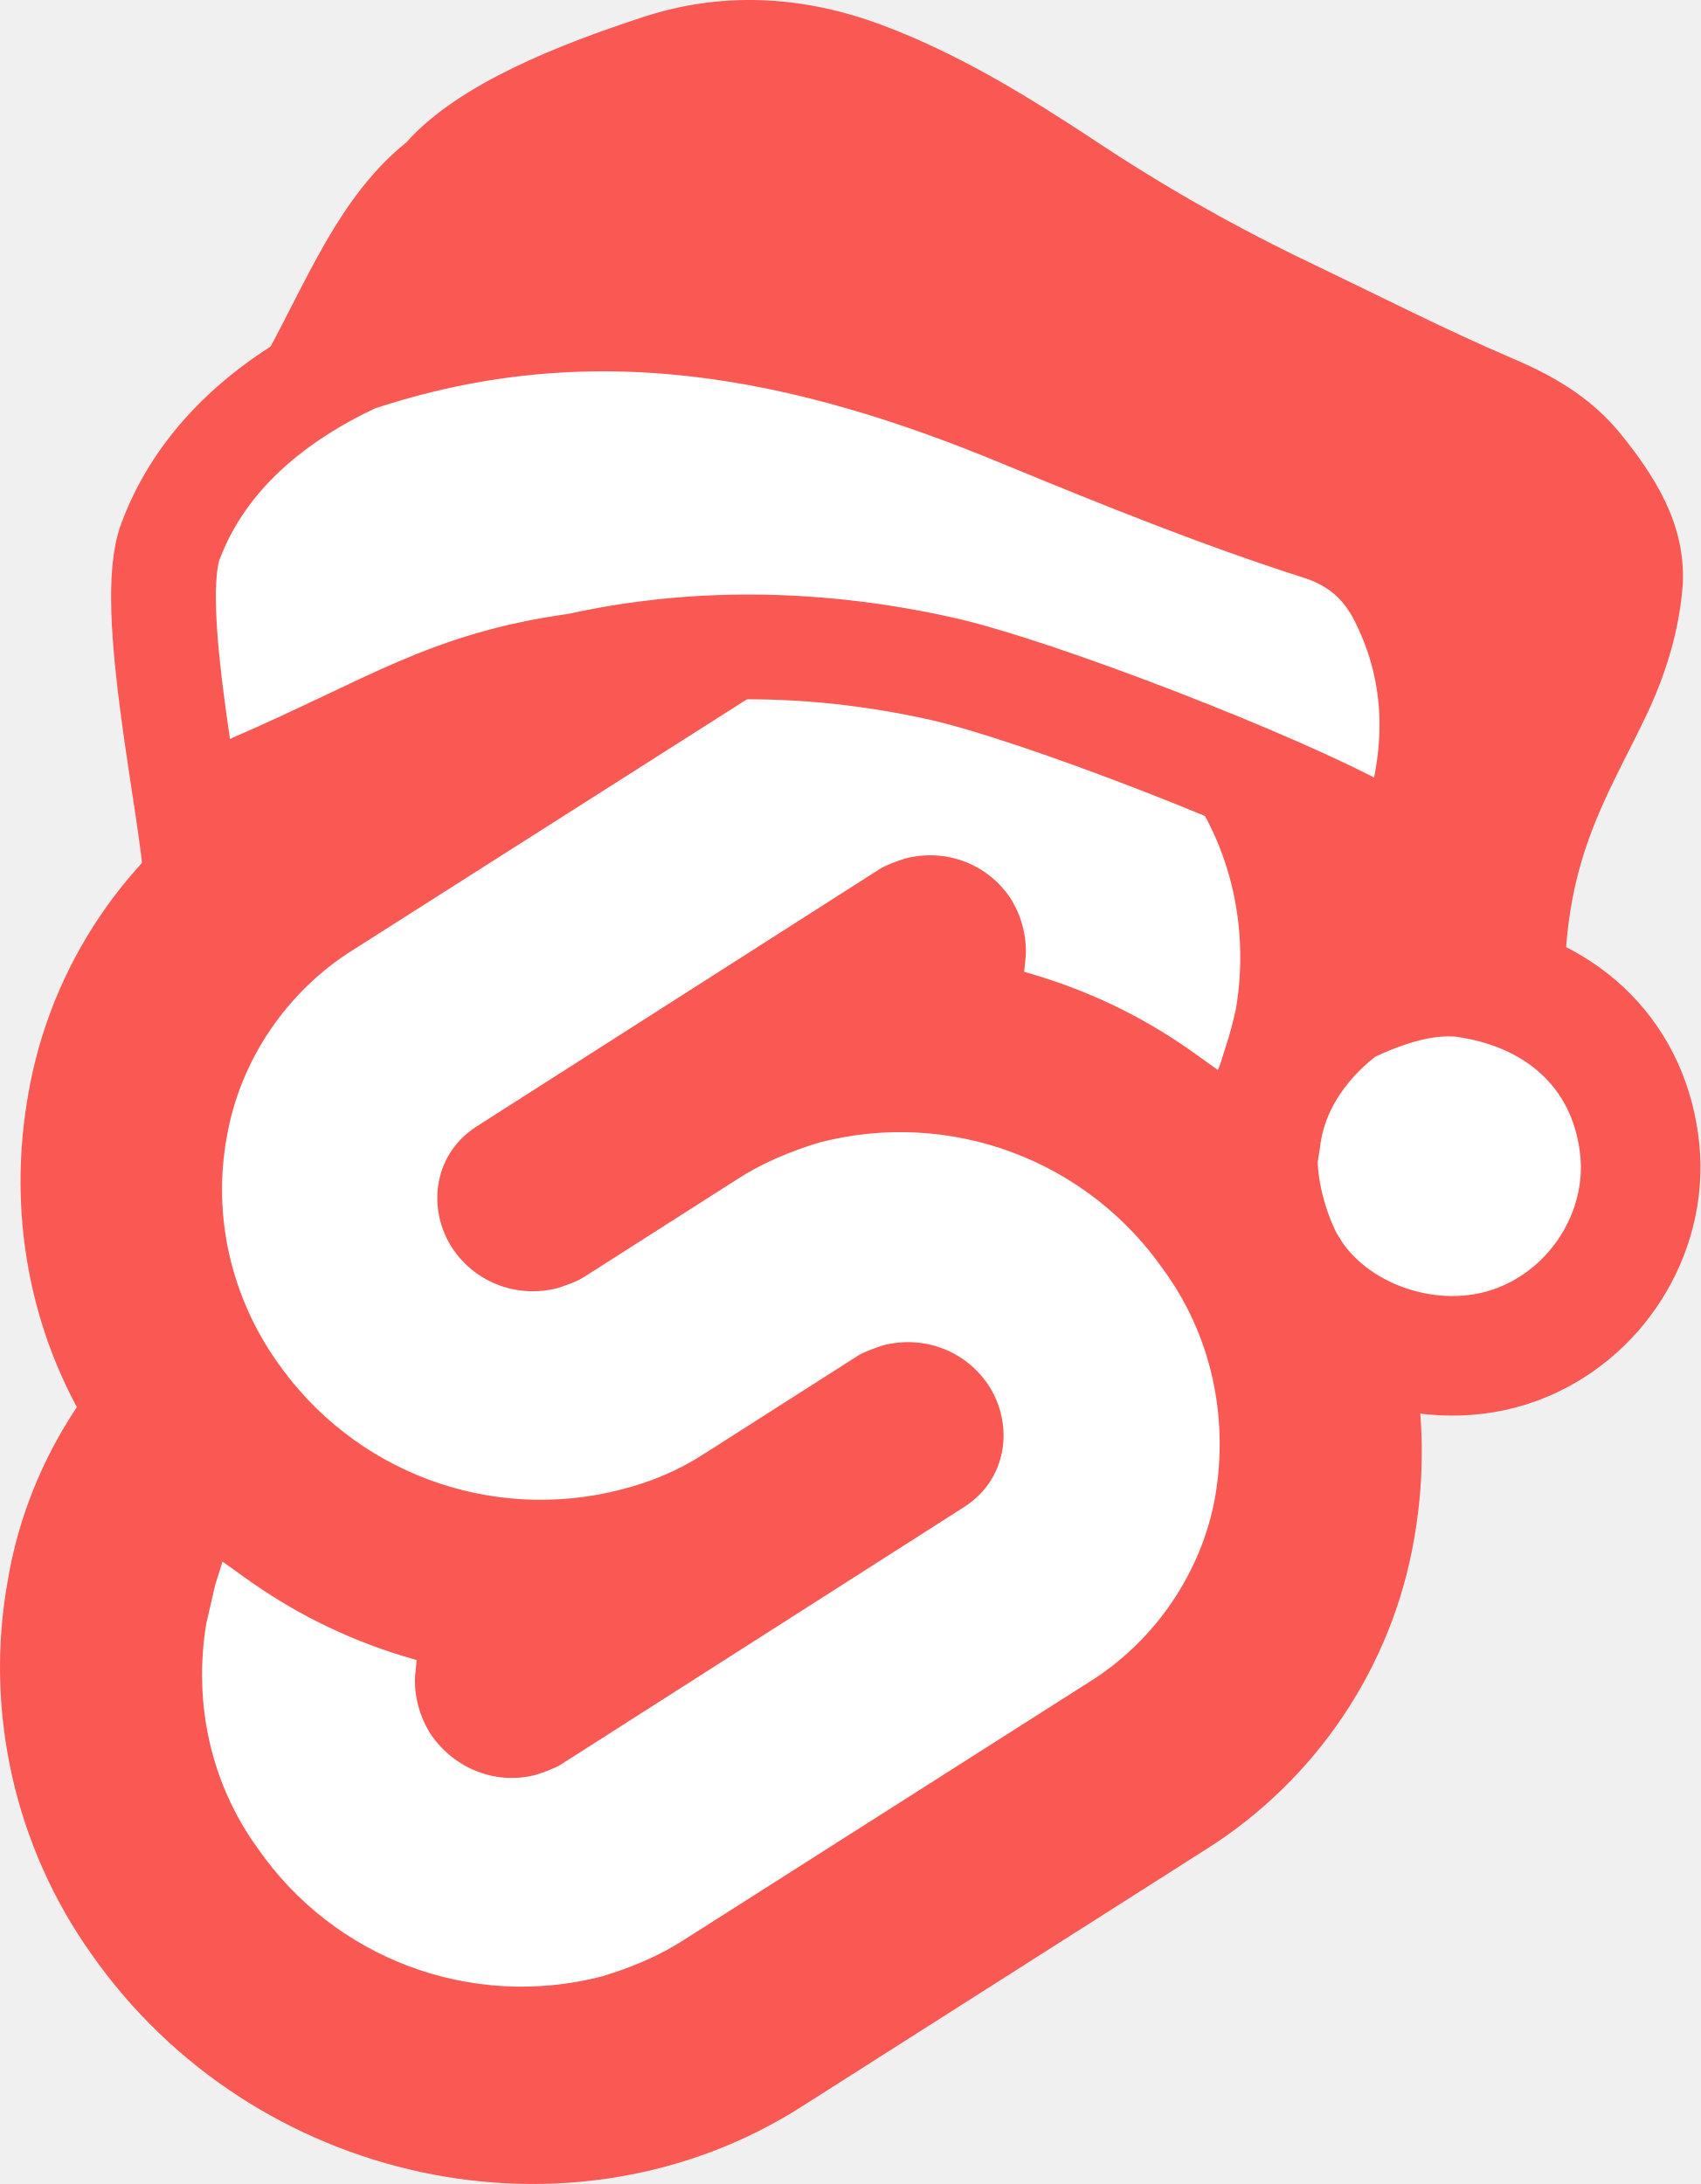
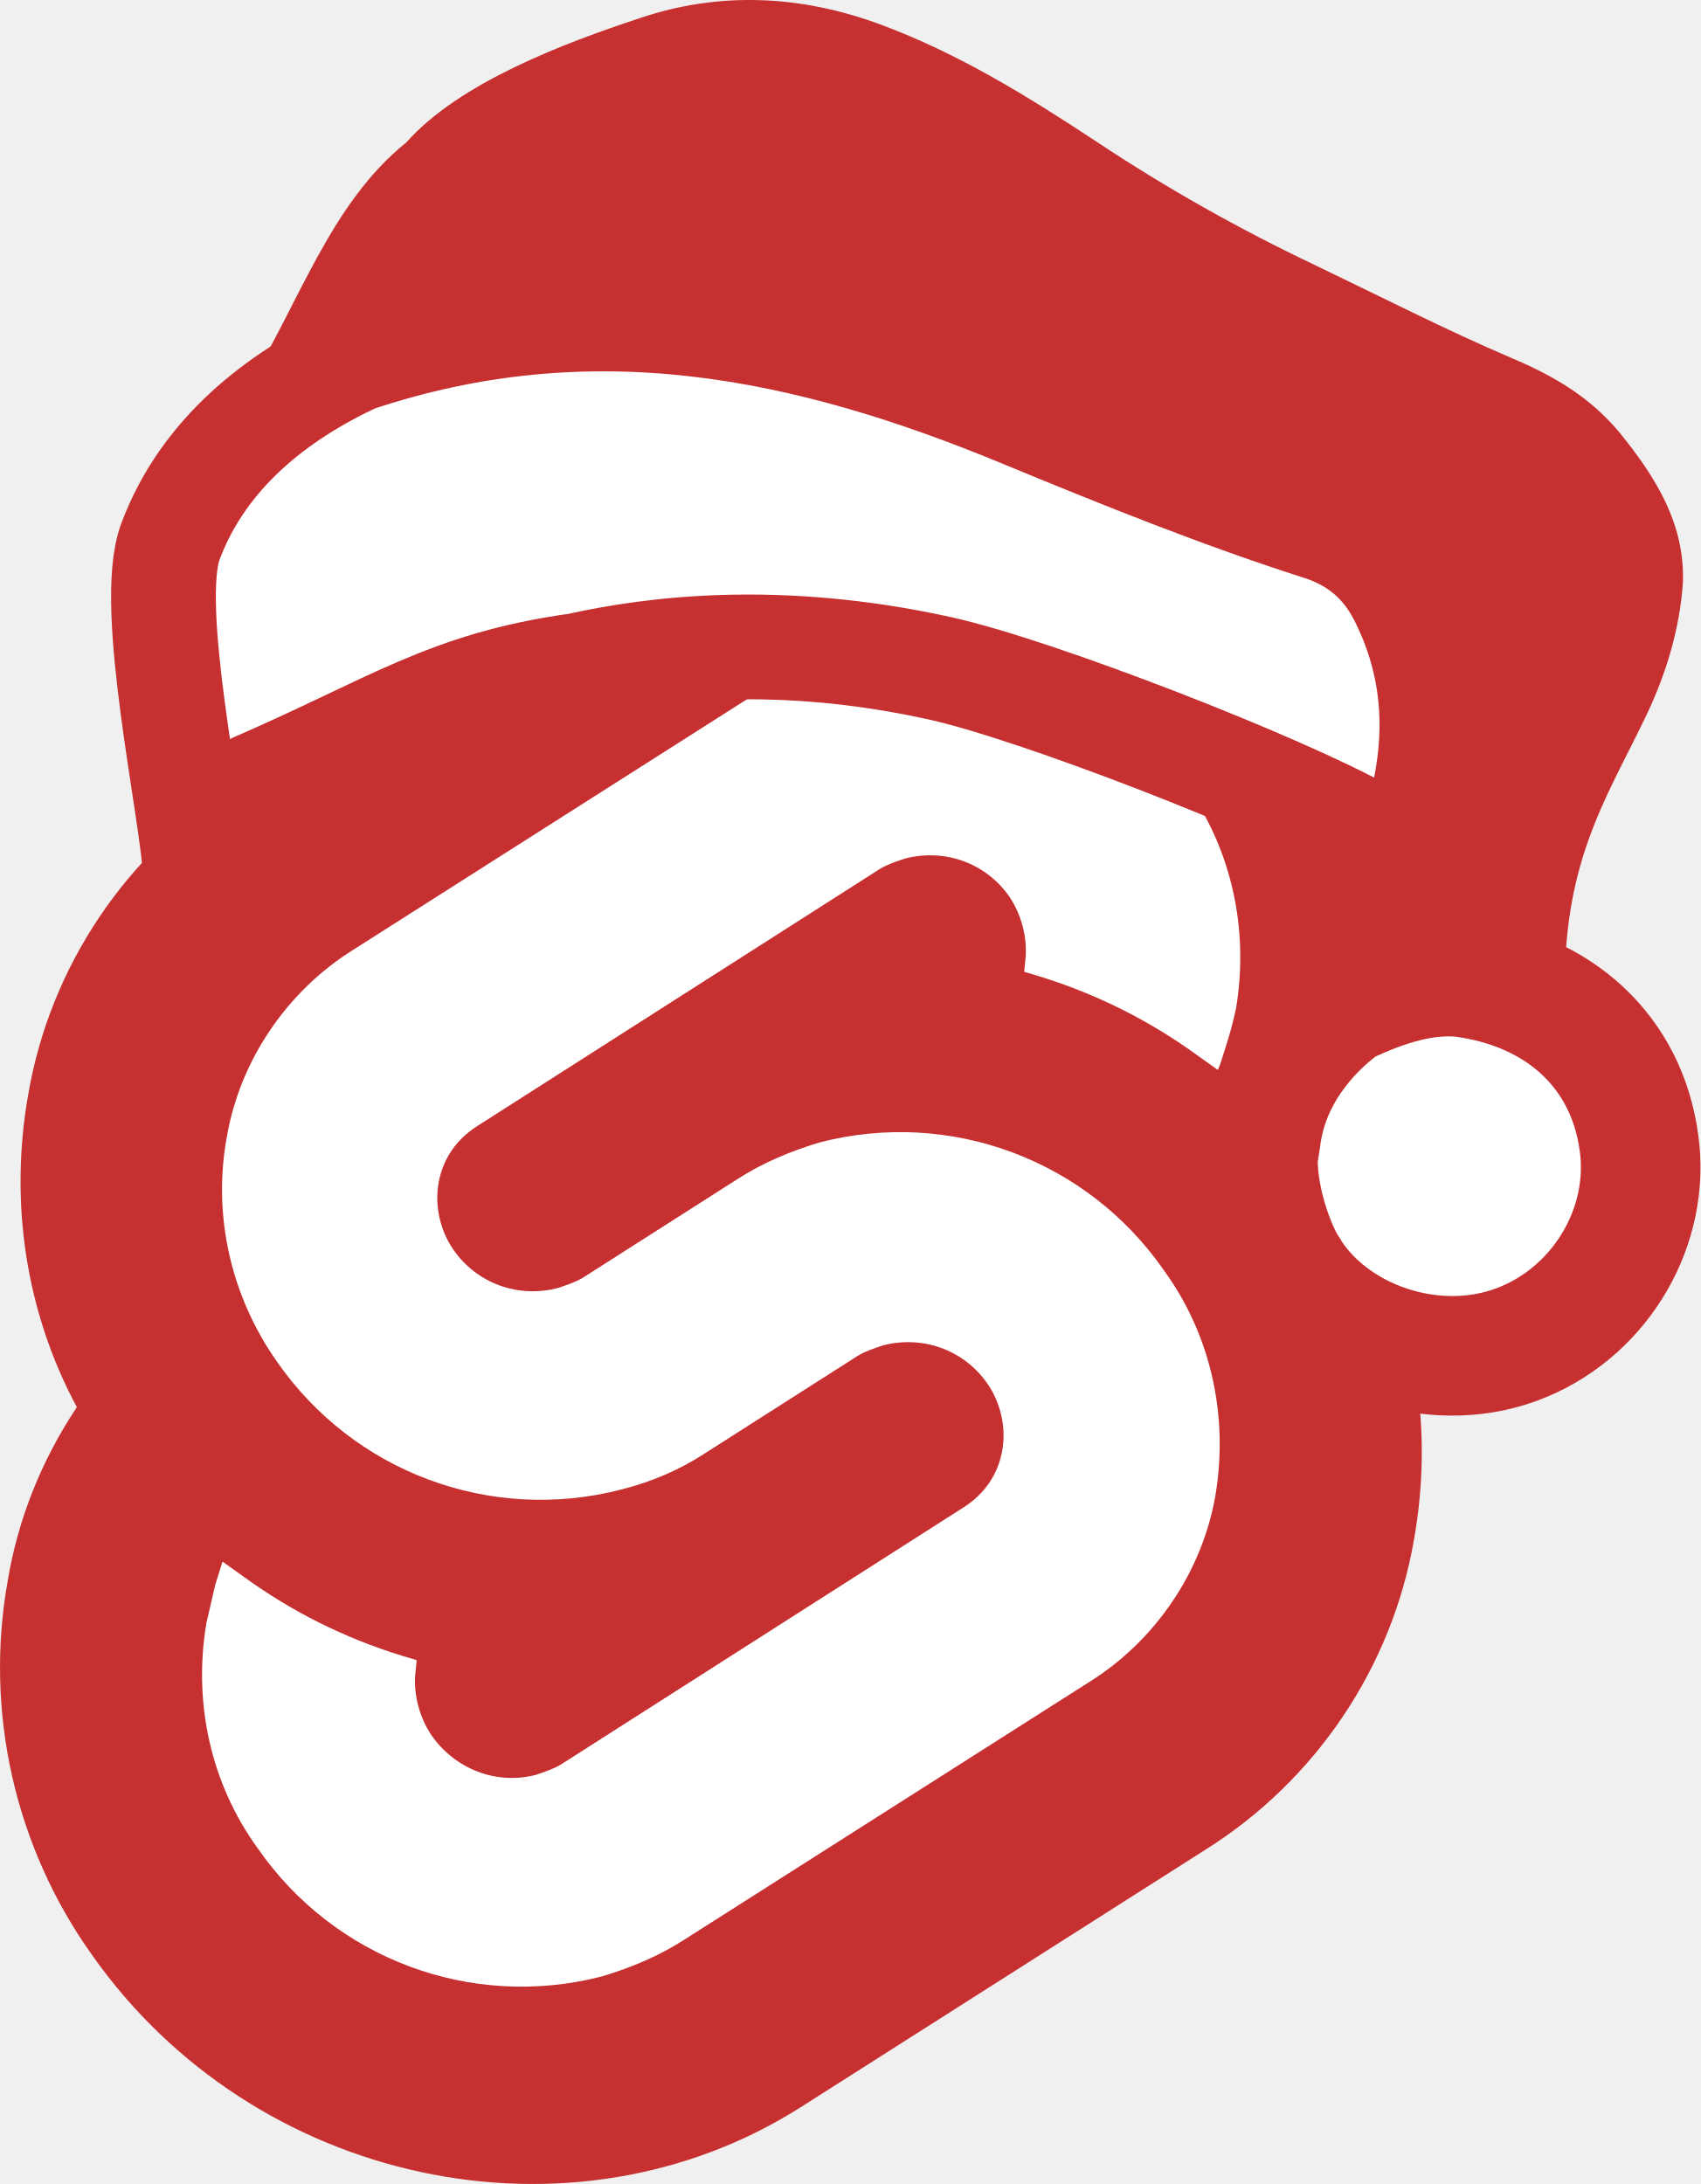
<svg xmlns="http://www.w3.org/2000/svg" version="1.1" viewBox="0 0 74.927 96.234">
-   <path id="path1" d="M 59.514,29.857 C 52.45,19.681 38.385,16.7 28.275,23.116 L 10.451,34.523 c -4.861,3.046 -8.231,8.037 -9.203,13.675 -0.843,4.731 -0.13,9.592 2.139,13.805 -1.556,2.333 -2.593,4.926 -3.046,7.648 -1.037,5.768 0.324,11.731 3.694,16.462 7.129,10.176 21.129,13.157 31.24,6.741 l 17.824,-11.342 c 4.861,-3.046 8.231,-8.037 9.203,-13.675 0.843,-4.731 0.13,-9.592 -2.139,-13.805 1.556,-2.333 2.593,-4.926 3.046,-7.648 1.102,-5.833 -0.259,-11.796 -3.694,-16.527" style="fill:#f95853;fill-opacity:1;stroke-width:0.648;stroke-dasharray:none" />
+   <path id="path1" d="M 59.514,29.857 C 52.45,19.681 38.385,16.7 28.275,23.116 L 10.451,34.523 c -4.861,3.046 -8.231,8.037 -9.203,13.675 -0.843,4.731 -0.13,9.592 2.139,13.805 -1.556,2.333 -2.593,4.926 -3.046,7.648 -1.037,5.768 0.324,11.731 3.694,16.462 7.129,10.176 21.129,13.157 31.24,6.741 l 17.824,-11.342 c 4.861,-3.046 8.231,-8.037 9.203,-13.675 0.843,-4.731 0.13,-9.592 -2.139,-13.805 1.556,-2.333 2.593,-4.926 3.046,-7.648 1.102,-5.833 -0.259,-11.796 -3.694,-16.527" style="fill:#c73030;fill-opacity:1;stroke-width:0.648;stroke-dasharray:none" />
  <path id="path2" d="m 26.525,87.086 c -5.768,1.491 -11.796,-0.778 -15.166,-5.639 -2.074,-2.852 -2.852,-6.416 -2.268,-9.916 0.13,-0.583 0.259,-1.102 0.389,-1.685 l 0.324,-1.037 0.907,0.648 c 2.139,1.556 4.472,2.722 7,3.5 l 0.648,0.194 -0.065,0.648 c -0.065,0.907 0.194,1.88 0.713,2.657 1.037,1.491 2.852,2.204 4.602,1.75 0.389,-0.13 0.778,-0.259 1.102,-0.454 L 42.469,66.411 c 0.907,-0.583 1.491,-1.426 1.685,-2.463 0.194,-1.037 -0.065,-2.139 -0.648,-2.981 -1.037,-1.491 -2.852,-2.139 -4.602,-1.685 -0.389,0.13 -0.778,0.259 -1.102,0.454 l -6.805,4.342 c -1.102,0.713 -2.333,1.231 -3.63,1.556 C 21.599,67.124 15.571,64.856 12.201,59.995 10.192,57.143 9.349,53.578 9.997,50.078 10.581,46.708 12.655,43.662 15.571,41.847 l 17.824,-11.342 c 1.102,-0.713 2.333,-1.231 3.63,-1.62 5.768,-1.491 11.796,0.778 15.166,5.639 2.074,2.852 2.852,6.416 2.268,9.916 -0.13,0.583 -0.259,1.102 -0.454,1.685 l -0.324,1.037 -0.907,-0.648 C 50.635,44.958 48.302,43.792 45.774,43.014 l -0.648,-0.194 0.065,-0.648 c 0.065,-0.907 -0.194,-1.88 -0.713,-2.657 -1.037,-1.491 -2.852,-2.139 -4.602,-1.685 -0.389,0.13 -0.778,0.259 -1.102,0.454 L 21.016,49.625 c -0.907,0.583 -1.491,1.426 -1.685,2.463 -0.194,1.037 0.065,2.139 0.648,2.981 1.037,1.491 2.852,2.139 4.602,1.685 0.389,-0.13 0.778,-0.259 1.102,-0.454 l 6.805,-4.342 c 1.102,-0.713 2.333,-1.231 3.63,-1.62 5.768,-1.491 11.796,0.778 15.166,5.639 2.074,2.852 2.852,6.416 2.268,9.916 -0.583,3.37 -2.657,6.416 -5.574,8.231 L 30.154,85.466 c -1.102,0.713 -2.333,1.231 -3.63,1.62" style="fill:#FFFFFF;fill-opacity:1;stroke-width:0.648" />
  <g transform="matrix(0.3983739,0,0,0.3983739,-217.263,-108.8273)">
-     <path id="path2-2" class="st1" d="m 724.476,321.002 c -3.208,-3.88 -7.264,-6.253 -11.867,-8.199 -7.407,-3.168 -14.563,-6.836 -21.8,-10.305 -8.34,-3.96 -16.437,-8.515 -24.194,-13.673 -7.55,-4.982 -15.278,-9.758 -23.846,-12.931 -8.767,-3.254 -17.796,-3.701 -26.648,-0.703 -8.387,2.77 -19.938,7.123 -25.797,13.73 -8.525,6.853 -11.929,18.043 -17.849,27.537 -0.774,1.213 2.713,3.535 2.811,4.776 26.972,-8.642 52.962,-4.045 78.518,6.062 11.18,4.41 22.352,8.725 33.848,12.245 4.357,1.293 7.371,3.939 9.419,7.814 4.452,8.587 4.282,17.439 1.119,26.334 -0.551,1.58 -1.217,1.728 -2.549,0.776 -0.822,-0.608 -1.547,-1.224 -2.612,-1.237 -0.086,1.352 -0.646,2.837 -0.347,4.158 1.205,4.229 1.08,8.755 2.182,12.896 0.834,3.201 1.106,6.639 3.447,9.338 3.414,-0.843 6.442,-2.906 10.236,-2.626 0.27,-6.362 13.056,-6.992 9.916,-13.086 -0.416,-15.119 4.498,-22.245 8.815,-31.229 2.328,-4.794 3.864,-9.814 4.225,-15.03 0.254,-6.553 -3.06,-11.77 -7.024,-16.649 z" style="fill:#f95853;stroke:none;stroke-width:4.096;stroke-dasharray:none;stroke-opacity:1" />
-     <path id="path3" class="st0" d="m 701.529,365.836 c 3.036,-8.919 3.197,-17.796 -1.073,-26.407 -1.865,-3.798 -4.757,-6.452 -9.036,-7.836 -11.029,-3.53 -21.748,-7.857 -32.474,-12.28 -24.526,-10.231 -48.289,-15.021 -74.258,-6.347 -8.782,4.09 -16.817,10.419 -20.447,20.061 -2.705,7.158 2.407,29.665 2.789,37.149 0.068,2.114 4.882,-9.459 6.321,-10.058 15.36,-6.651 21.502,-11.349 35.938,-13.339 8.234,-1.848 22.184,-3.623 40.017,0.315 10.566,2.316 37.58,12.811 47.172,18.193 1.022,0.013 1.817,0.718 2.506,1.24 1.378,1.044 2.016,0.895 2.545,-0.69 z" style="fill:#FFFFFF;stroke:#f95853;stroke-width:11.585;stroke-dasharray:none;stroke-opacity:1" />
-     <path id="path4" class="st0" d="m 684.488,401.252 c 0.008,5.348 2.2,10.164 2.861,11.39 0.499,0.926 0.678,1.037 0.817,1.365 5.131,7.835 16.589,11.448 25.765,7.566 8.632,-3.614 14.001,-12.84 12.716,-21.994 -1.355,-10.051 -8.781,-16.916 -19.613,-18.321 -4.091,-0.355 -8.295,0.854 -12.968,3.096 -4.2,3.066 -8.462,8.121 -9.262,14.914 z" style="fill:#FFFFFF;stroke:#f95853;stroke-width:13.227;stroke-dasharray:none;stroke-opacity:1" />
+     <path id="path2-2" class="st1" d="m 724.476,321.002 c -3.208,-3.88 -7.264,-6.253 -11.867,-8.199 -7.407,-3.168 -14.563,-6.836 -21.8,-10.305 -8.34,-3.96 -16.437,-8.515 -24.194,-13.673 -7.55,-4.982 -15.278,-9.758 -23.846,-12.931 -8.767,-3.254 -17.796,-3.701 -26.648,-0.703 -8.387,2.77 -19.938,7.123 -25.797,13.73 -8.525,6.853 -11.929,18.043 -17.849,27.537 -0.774,1.213 2.713,3.535 2.811,4.776 26.972,-8.642 52.962,-4.045 78.518,6.062 11.18,4.41 22.352,8.725 33.848,12.245 4.357,1.293 7.371,3.939 9.419,7.814 4.452,8.587 4.282,17.439 1.119,26.334 -0.551,1.58 -1.217,1.728 -2.549,0.776 -0.822,-0.608 -1.547,-1.224 -2.612,-1.237 -0.086,1.352 -0.646,2.837 -0.347,4.158 1.205,4.229 1.08,8.755 2.182,12.896 0.834,3.201 1.106,6.639 3.447,9.338 3.414,-0.843 6.442,-2.906 10.236,-2.626 0.27,-6.362 13.056,-6.992 9.916,-13.086 -0.416,-15.119 4.498,-22.245 8.815,-31.229 2.328,-4.794 3.864,-9.814 4.225,-15.03 0.254,-6.553 -3.06,-11.77 -7.024,-16.649 z" style="fill:#c73030;stroke:none;stroke-width:4.096;stroke-dasharray:none;stroke-opacity:1" />
+     <path id="path3" class="st0" d="m 701.529,365.836 c 3.036,-8.919 3.197,-17.796 -1.073,-26.407 -1.865,-3.798 -4.757,-6.452 -9.036,-7.836 -11.029,-3.53 -21.748,-7.857 -32.474,-12.28 -24.526,-10.231 -48.289,-15.021 -74.258,-6.347 -8.782,4.09 -16.817,10.419 -20.447,20.061 -2.705,7.158 2.407,29.665 2.789,37.149 0.068,2.114 4.882,-9.459 6.321,-10.058 15.36,-6.651 21.502,-11.349 35.938,-13.339 8.234,-1.848 22.184,-3.623 40.017,0.315 10.566,2.316 37.58,12.811 47.172,18.193 1.022,0.013 1.817,0.718 2.506,1.24 1.378,1.044 2.016,0.895 2.545,-0.69 z" style="fill:#FFFFFF;stroke:#c73030;stroke-width:11.585;stroke-dasharray:none;stroke-opacity:1" />
+     <path id="path4" class="st0" d="m 684.488,401.252 c 0.008,5.348 2.2,10.164 2.861,11.39 0.499,0.926 0.678,1.037 0.817,1.365 5.131,7.835 16.589,11.448 25.765,7.566 8.632,-3.614 14.001,-12.84 12.716,-21.994 -1.355,-10.051 -8.781,-16.916 -19.613,-18.321 -4.091,-0.355 -8.295,0.854 -12.968,3.096 -4.2,3.066 -8.462,8.121 -9.262,14.914 z" style="fill:#FFFFFF;stroke:#c73030;stroke-width:13.227;stroke-dasharray:none;stroke-opacity:1" />
  </g>
</svg>
